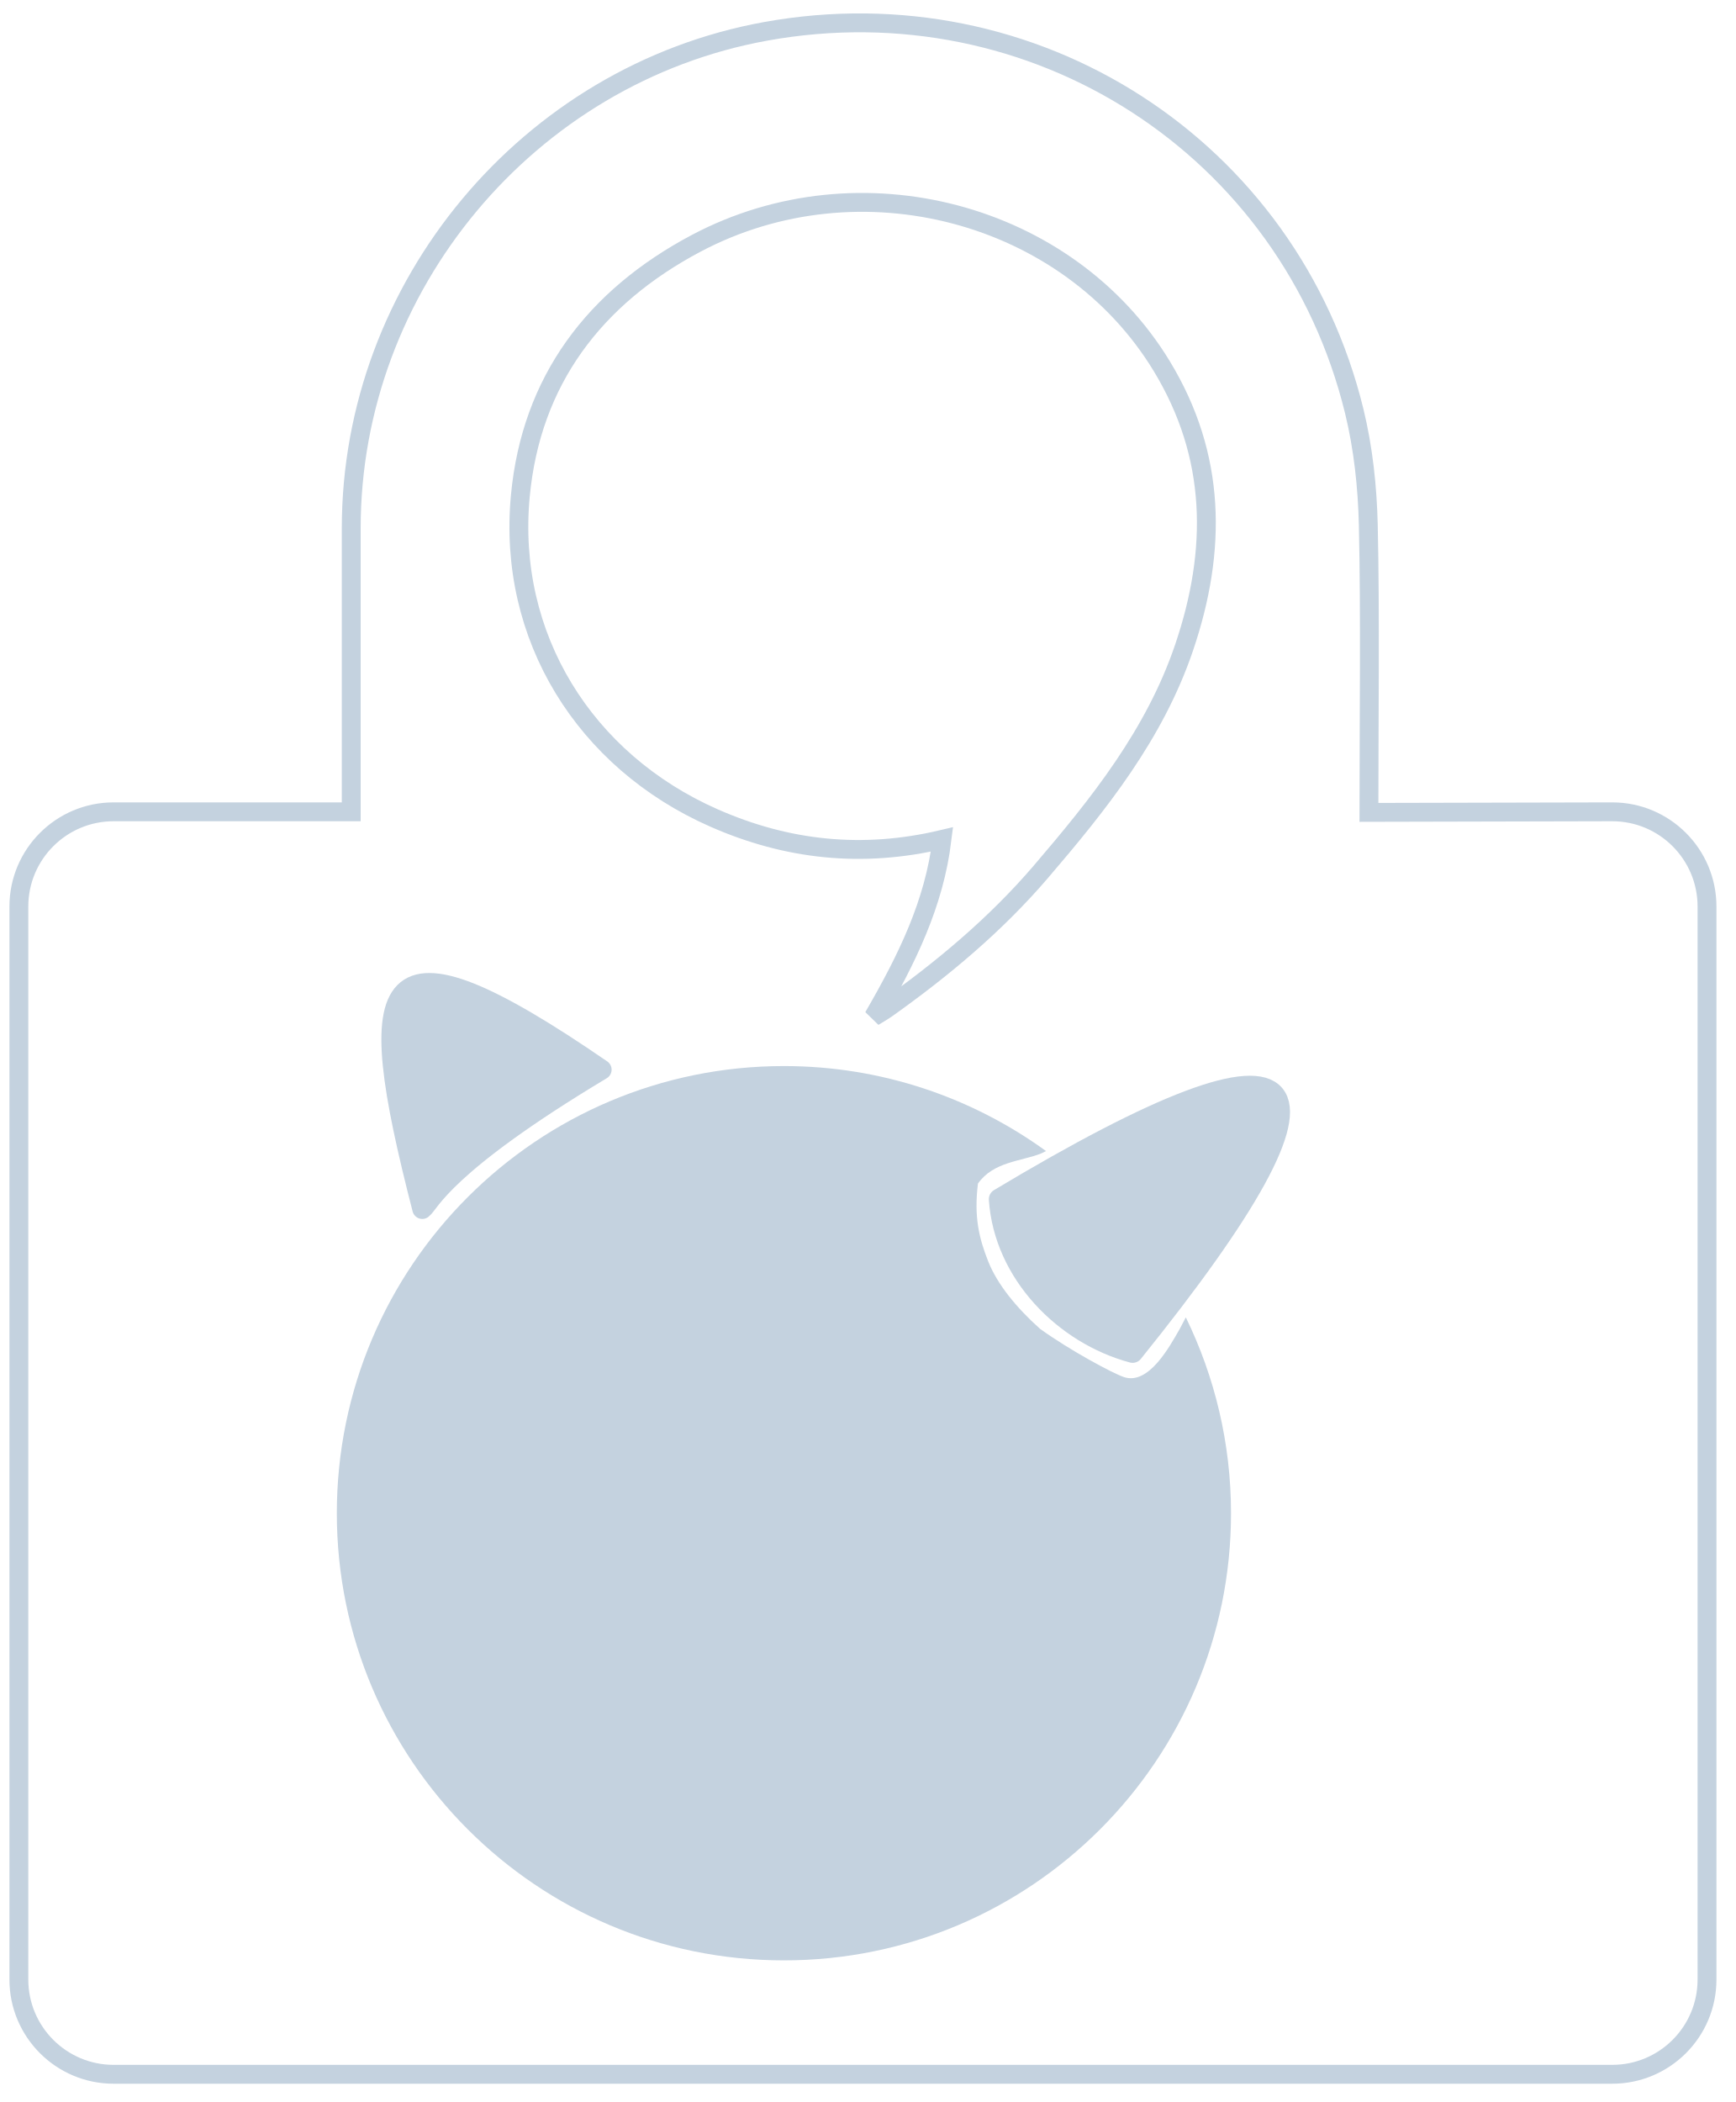
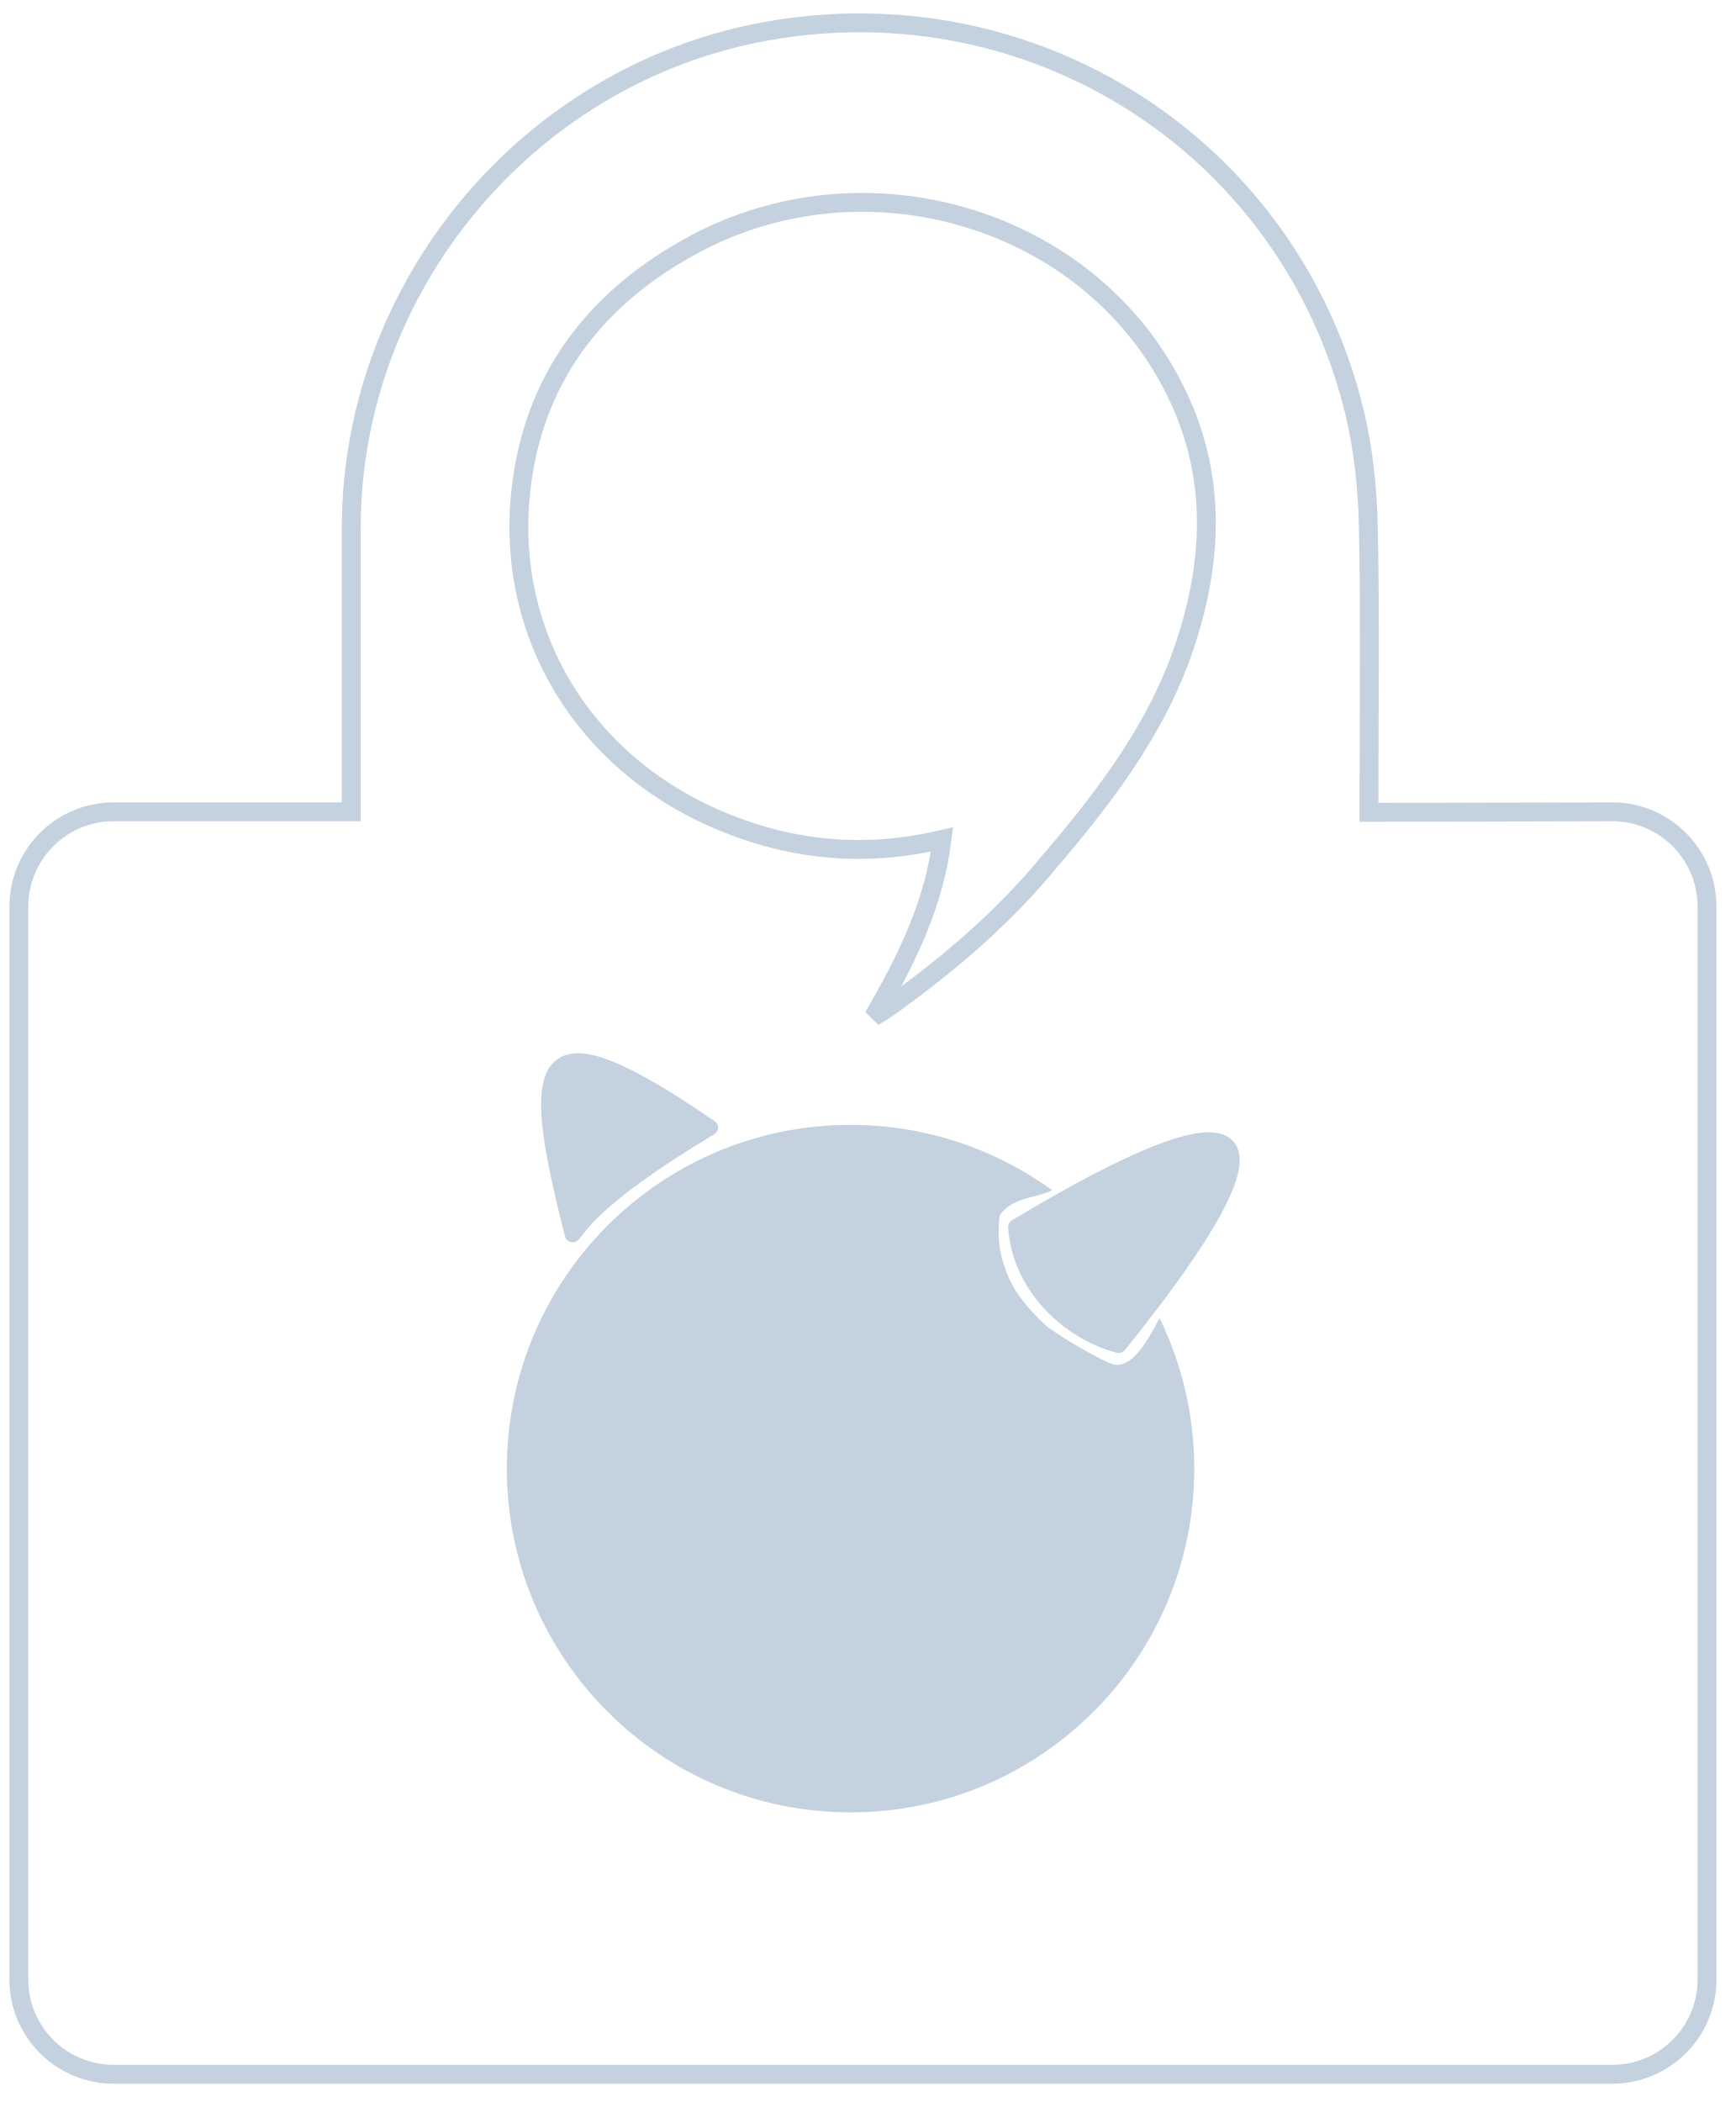
<svg xmlns="http://www.w3.org/2000/svg" version="1.1" id="Layer_1" x="0px" y="0px" width="90px" height="109px" viewBox="-1 -1 92 111" enable-background="new 0 0 90 109" xml:space="preserve">
  <defs id="defs9" />
  <g id="g3">
    <path d="m 71.574,41.851 c 0,-4.685 0.074,-10.553 -0.033,-15.237 C 71.494,24.596 71.273,22.538 70.795,20.58 67.374,6.581 53.823,-2.125 39.594,0.45 26.998,2.729 17.621,13.968 17.621,26.786 l 0,13.865 0,1.17 c -0.475,0 -0.794,-10e-4 -1.116,0 l -11.482,0 C 2.25,41.821 0,44.07 0,46.844 l 0,56.875 c 0,2.773 2.25,5.023 5.023,5.023 l 79.451,0 c 2.775,0 5.024,-2.25 5.024,-5.023 l 0,-56.875 c 0,-2.774 -2.249,-5.023 -5.024,-5.023 z m -9.795,-8.747 c -1.562,4.611 -4.52,8.305 -7.61,11.912 -2.386,2.783 -5.19,5.125 -8.176,7.247 -0.144,0.103 -0.298,0.188 -0.685,0.427 1.781,-3.076 3.217,-5.998 3.633,-9.404 -4.234,1.002 -8.227,0.564 -12.093,-1.14 -6.862,-3.023 -10.963,-9.618 -10.263,-17.063 0.573,-6.127 3.94,-10.543 9.321,-13.395 8.667,-4.593 19.734,-1.655 24.689,6.516 2.887,4.758 2.932,9.741 1.184,14.9" id="path5" style="fill:none;stroke:#c4d2df;stroke-opacity:1" />
  </g>
-   <path style="fill:#c4d2df;fill-opacity:1;fill-rule:evenodd;stroke:none" d="M 40.656 55.281 C 27.853 55.281 17.469 65.665 17.469 78.469 C 17.469 91.272 27.853 101.656 40.656 101.656 C 53.46 101.656 63.844 91.272 63.844 78.469 C 63.844 74.828 62.995 71.378 61.5 68.312 C 61.384 68.524 61.307 68.686 61.188 68.906 C 60.65 69.847 59.566 71.846 58.281 71.406 C 57.698 71.206 55.509 70.037 53.938 68.906 C 52.724 67.821 51.723 66.603 51.25 65.406 C 50.777 64.21 50.506 63.107 50.719 61.375 C 51.521 60.234 52.967 60.224 54 59.812 C 54.068 59.776 54.176 59.725 54.25 59.688 C 50.433 56.922 45.73 55.281 40.656 55.281 z " transform="matrix(1.022222,0,0,1.022222,-1,-1.211111)" id="path2989" />
-   <path style="fill:#c4d2df;fill-opacity:1;stroke:#c4d2df;stroke-width:1.059px;stroke-linecap:round;stroke-linejoin:round;stroke-opacity:1" d="M 30.895,55.489 C 22.422,60.57 21.79,62.574 21.388,62.873 18.141,50.269 18.95,47.282 30.895,55.489 z" id="path2991-9" />
-   <path style="fill:#c4d2df;fill-opacity:1;stroke:#c4d2df;stroke-width:1.119px;stroke-linecap:round;stroke-linejoin:round;stroke-opacity:1" d="m 51.983,62.355 c 0.264,3.931 3.46,7.148 7.063,8.116 12.328,-15.293 10.046,-18.379 -7.063,-8.116 z" id="path2991-7" />
+   <g id="g2986" transform="matrix(0.7687791,0,0,0.7687791,12.91149,15.90199)">
+     <path id="path2989" transform="matrix(1.022222,0,0,1.022222,-1,-1.211111)" d="m 40.656,55.281 c -12.804,0 -23.188,10.384 -23.188,23.188 0,12.804 10.384,23.188 23.188,23.188 12.804,0 23.188,-10.384 23.188,-23.188 0,-3.641 -0.848,-7.091 -2.344,-10.156 -0.116,0.212 -0.193,0.374 -0.312,0.594 -0.538,0.941 -1.622,2.94 -2.906,2.5 -0.583,-0.2 -2.772,-1.369 -4.344,-2.5 -1.213,-1.086 -2.215,-2.304 -2.688,-3.5 C 50.777,64.21 50.506,63.107 50.719,61.375 51.521,60.234 52.967,60.224 54,59.812 c 0.068,-0.036 0.176,-0.087 0.25,-0.125 -3.817,-2.765 -8.52,-4.406 -13.594,-4.406 z" style="fill:#c4d2df;fill-opacity:1;fill-rule:evenodd;stroke:none" />
+     <path id="path2991-9" d="M 30.895,55.489 C 22.422,60.57 21.79,62.574 21.388,62.873 18.141,50.269 18.95,47.282 30.895,55.489 z" style="fill:#c4d2df;fill-opacity:1;stroke:#c4d2df;stroke-width:1.059px;stroke-linecap:round;stroke-linejoin:round;stroke-opacity:1" />
+     <path id="path2991-7" d="m 51.983,62.355 c 0.264,3.931 3.46,7.148 7.063,8.116 12.328,-15.293 10.046,-18.379 -7.063,-8.116 z" style="fill:#c4d2df;fill-opacity:1;stroke:#c4d2df;stroke-width:1.119px;stroke-linecap:round;stroke-linejoin:round;stroke-opacity:1" />
+   </g>
</svg>
